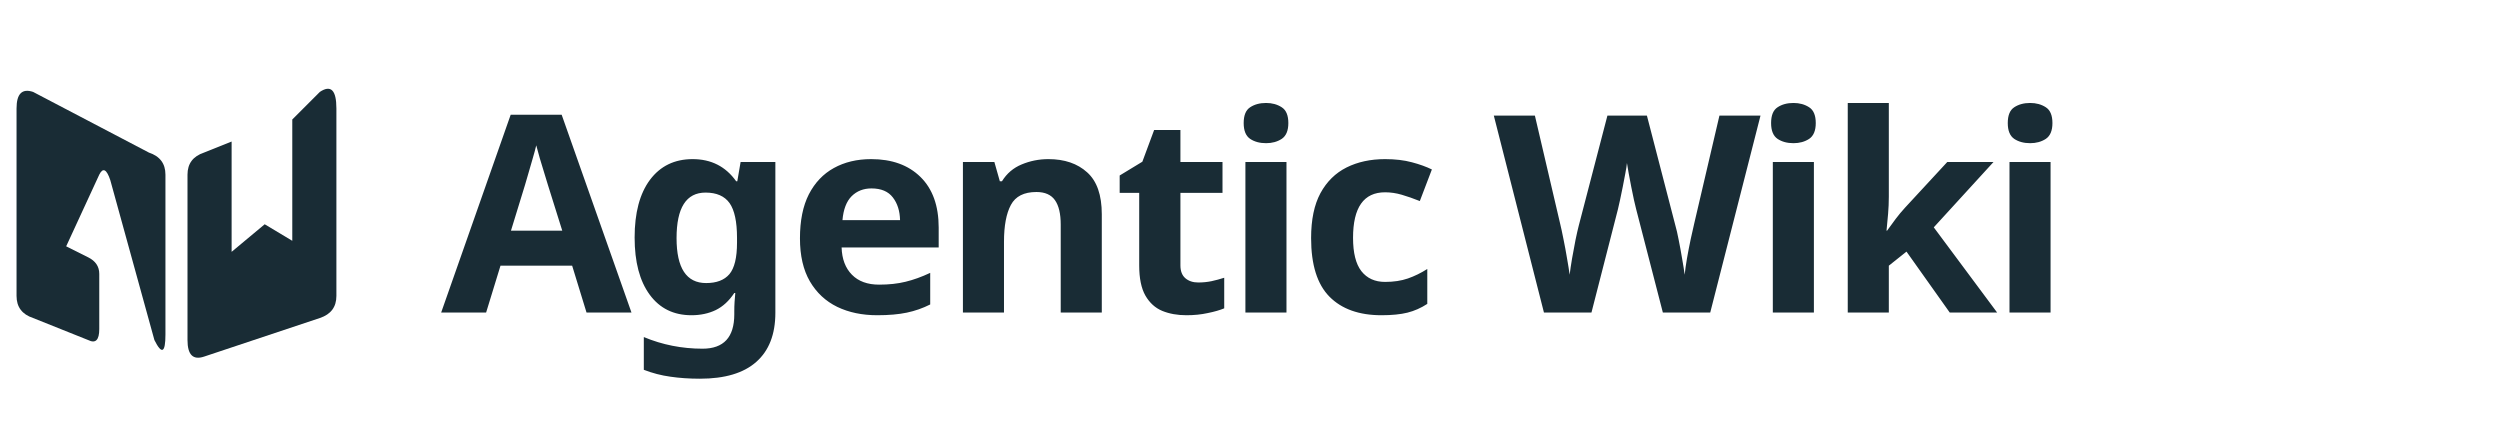
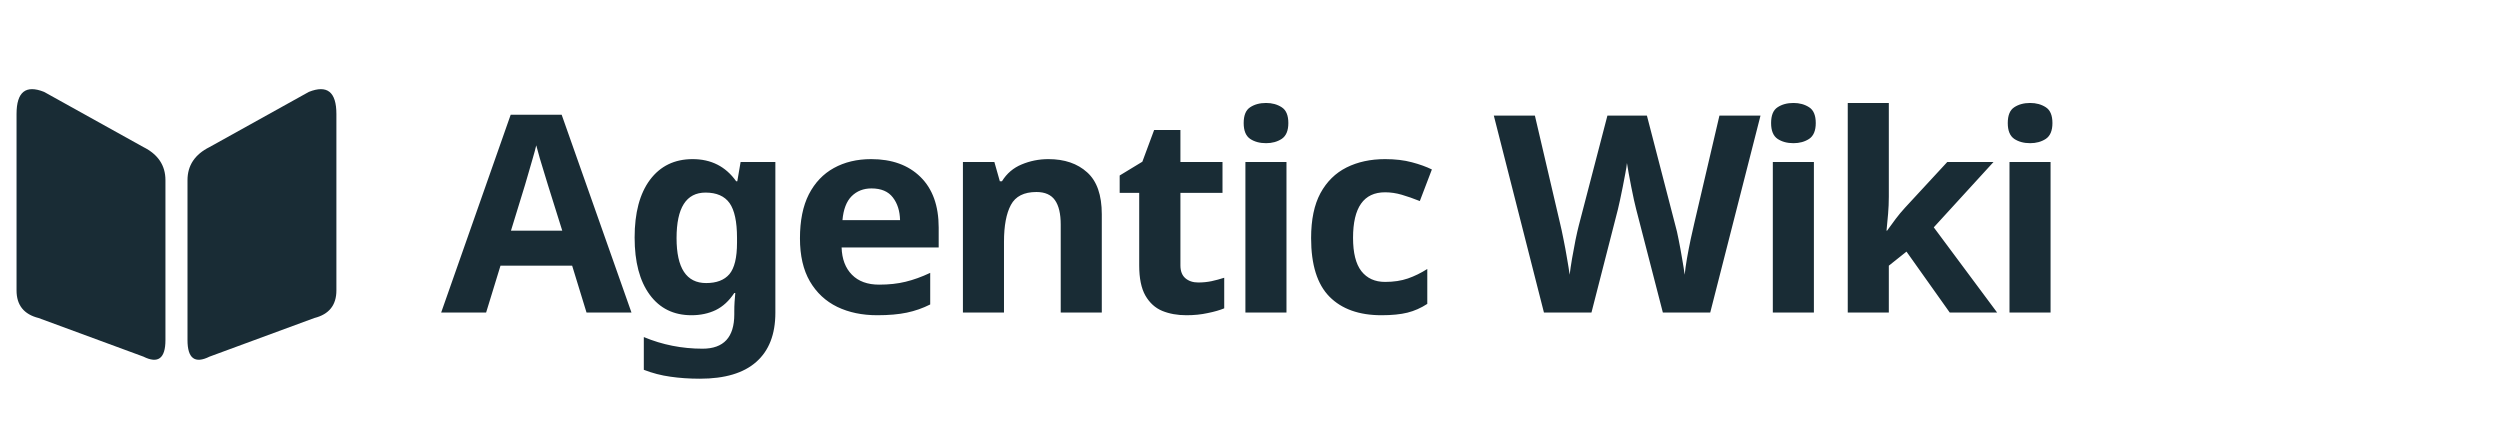
<svg xmlns="http://www.w3.org/2000/svg" viewBox="0 0 272 48" role="img" aria-label="Agentic Wiki">
  <g fill="#192c35" transform="translate(0 7) scale(.6)">
-     <path d="M6 5Q3 4 3 8V42Q3 45 6 46L16 50Q18 51 18 48V38Q18 36 16 35L12 33L18 20Q19 18 20 21L28 50Q30 54 30 49V20Q30 17 27 16Z" />
-     <path d="M34 20Q34 17 37 16L42 14V34L48 29L53 32V10L58 5Q61 3 61 8V42Q61 45 58 46L37 53Q34 54 34 50Z" />
+     <path d="M8 5Q3 3 3 9V41Q3 45 7 46L26 53Q30 55 30 50V21Q30 17 26 15Z" />
+     <path d="M56 5Q61 3 61 9V41Q61 45 57 46L38 53Q34 55 34 50V21Q34 17 38 15Z" />
  </g>
  <text x="48" y="34" fill="#192c35" font-family="system-ui, sans-serif" font-size="30" font-weight="700" letter-spacing="-1">Agentic Wiki</text>
</svg>
